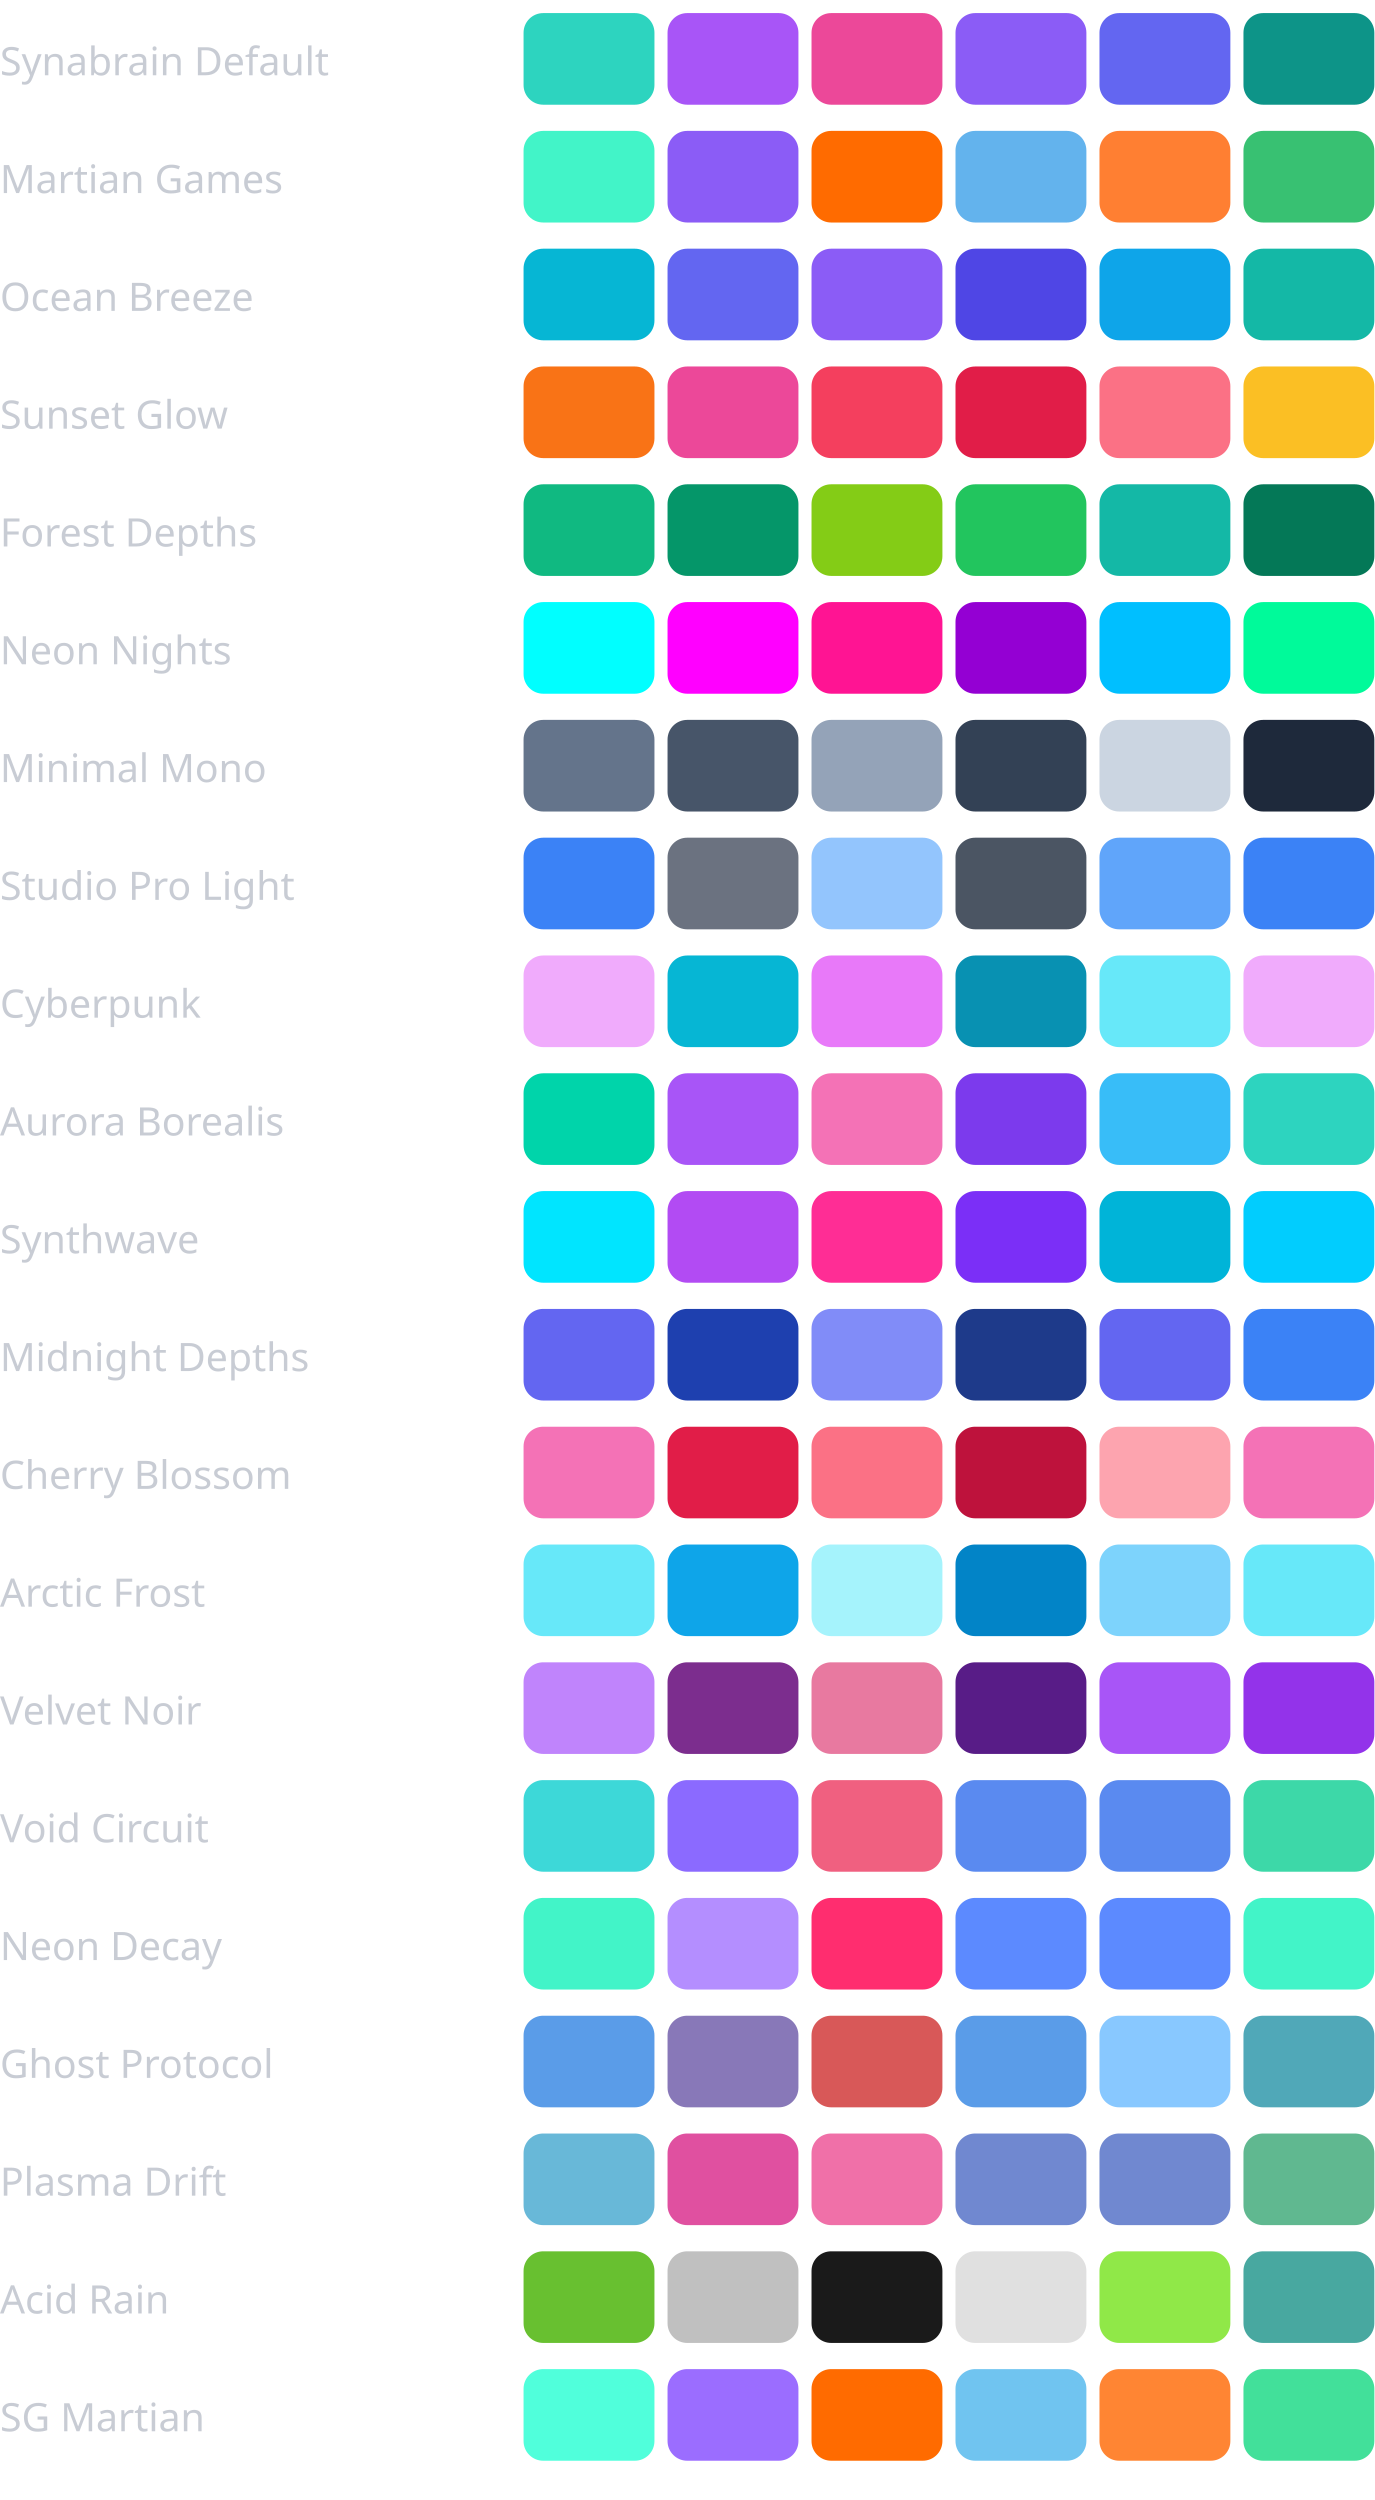
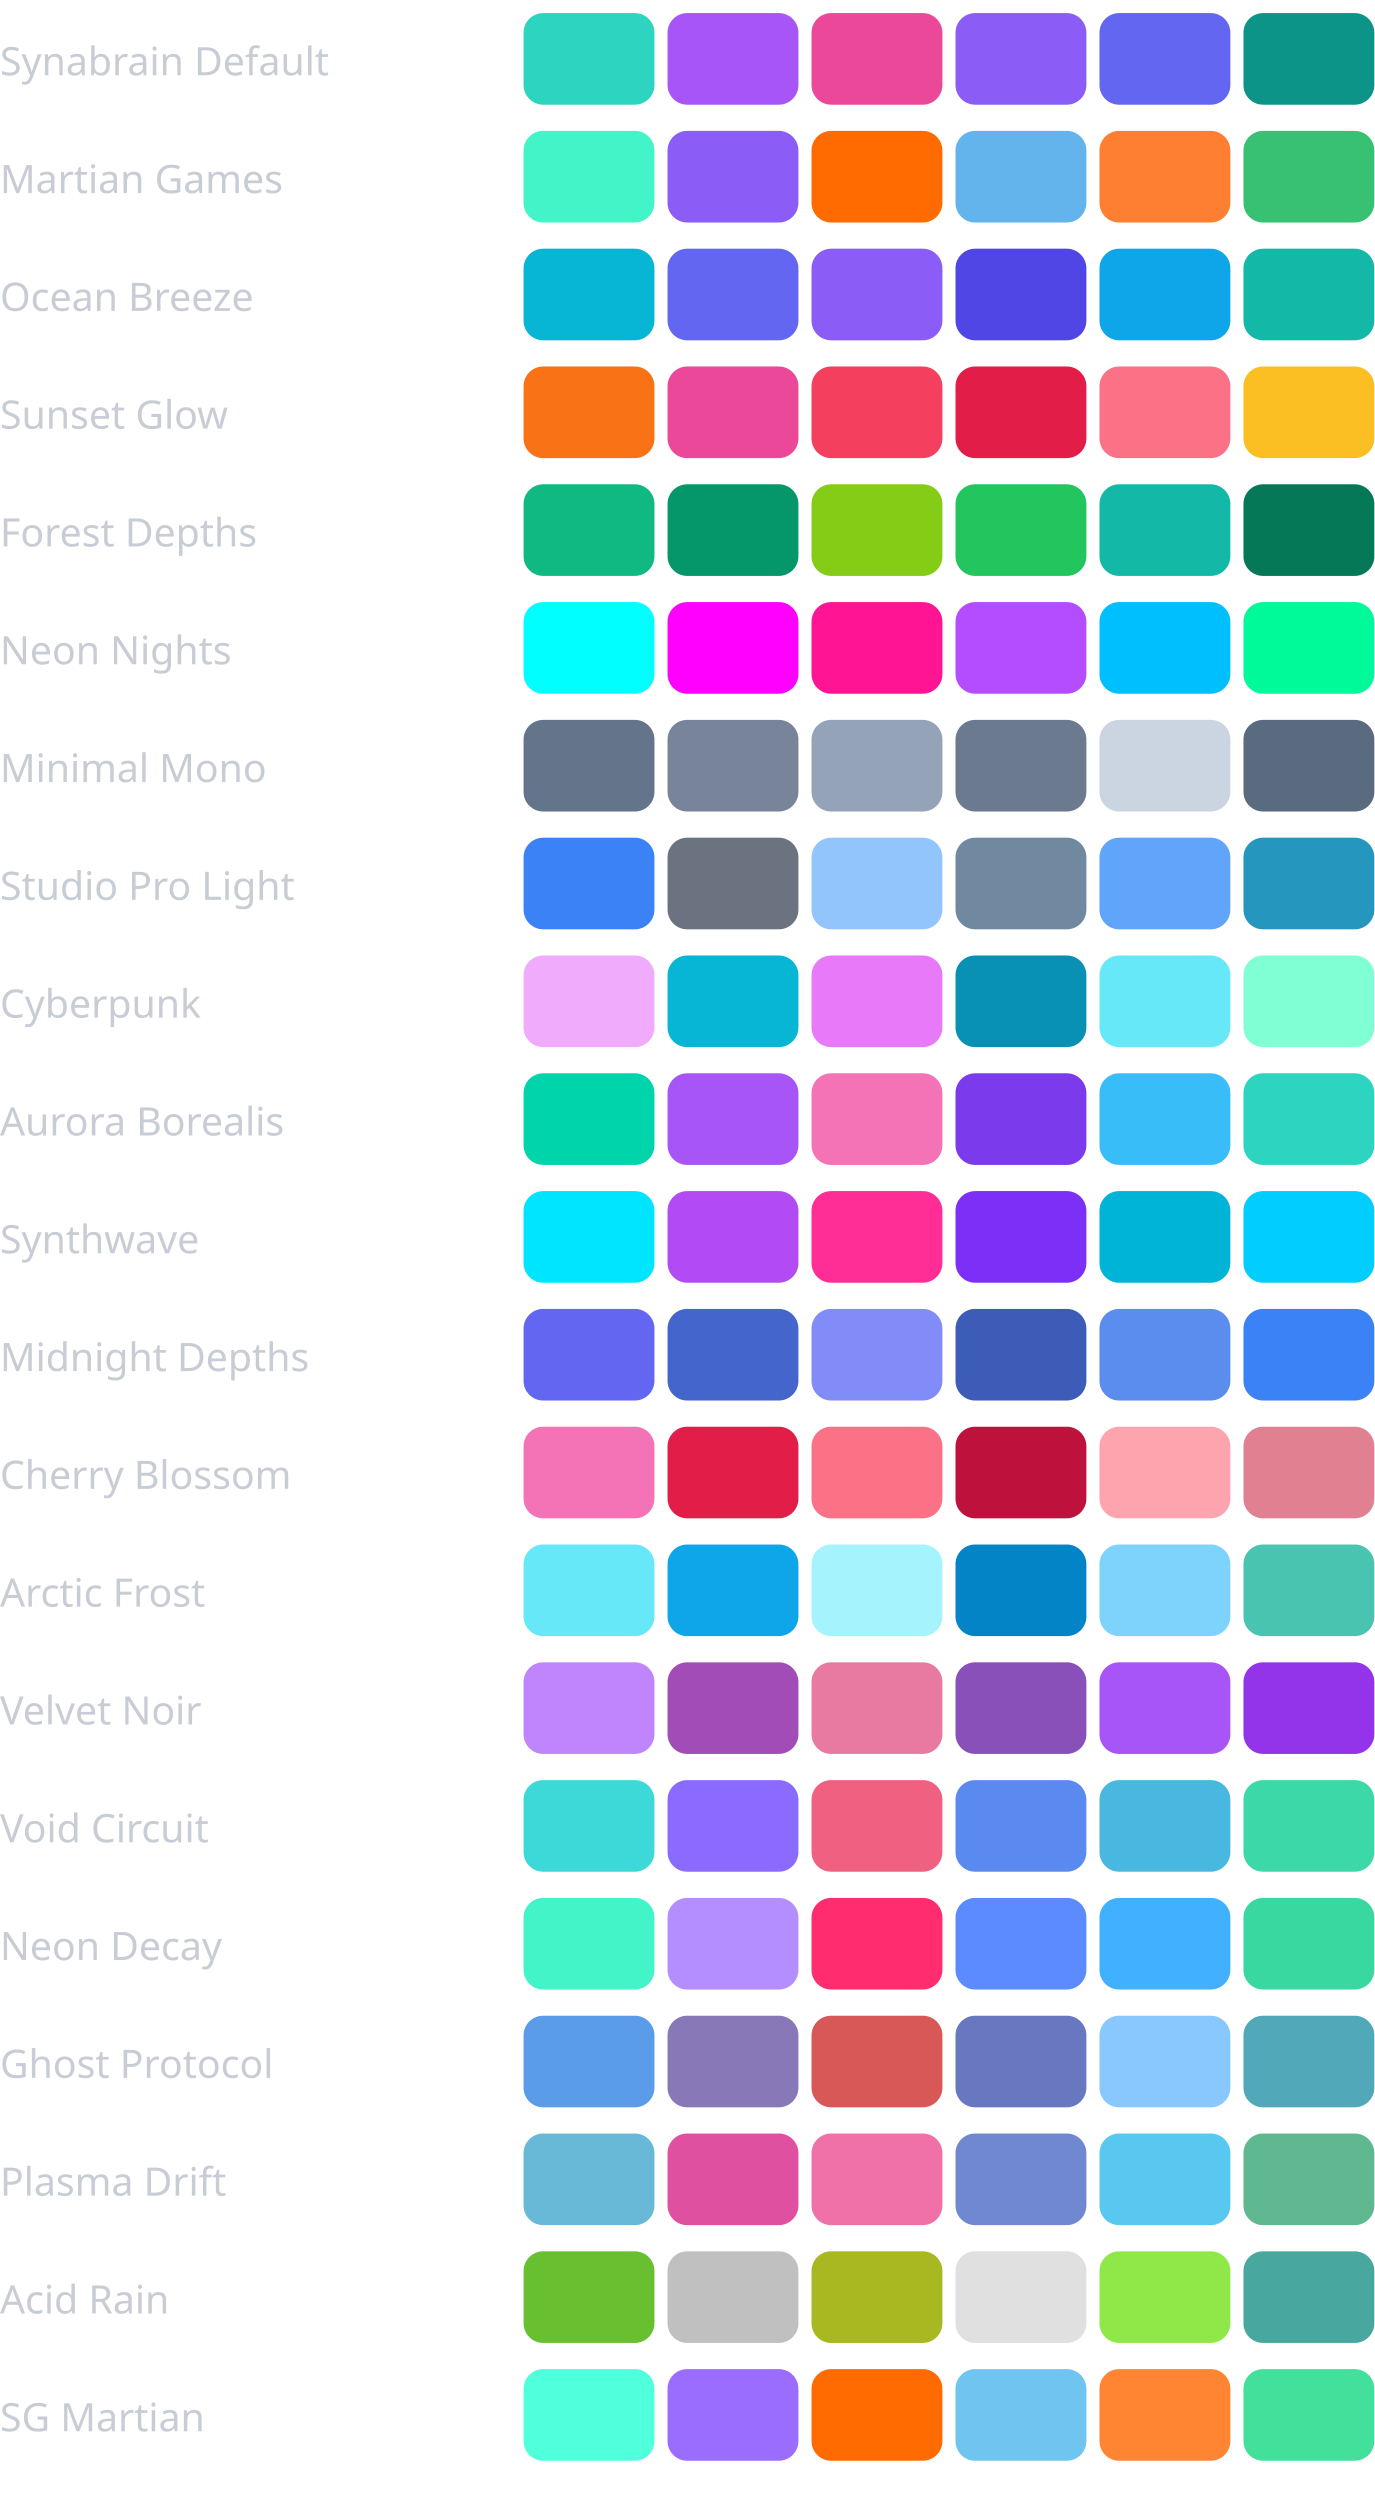
<svg xmlns="http://www.w3.org/2000/svg" width="420" height="764" viewBox="0 0 420 764" style="background:#0a0e14;padding:8px">
  <text x="0" y="23" font-family="system-ui, sans-serif" font-size="12" fill="#c8ccd4">Synabrain Default</text>
  <rect x="160" y="4" width="40" height="28" rx="6" fill="#2dd4bf" />
  <rect x="204" y="4" width="40" height="28" rx="6" fill="#a855f7" />
  <rect x="248" y="4" width="40" height="28" rx="6" fill="#ec4899" />
  <rect x="292" y="4" width="40" height="28" rx="6" fill="#8b5cf6" />
  <rect x="336" y="4" width="40" height="28" rx="6" fill="#6366f1" />
  <rect x="380" y="4" width="40" height="28" rx="6" fill="#0d9488" />
  <text x="0" y="59" font-family="system-ui, sans-serif" font-size="12" fill="#c8ccd4">Martian Games</text>
  <rect x="160" y="40" width="40" height="28" rx="6" fill="#42f4c8" />
  <rect x="204" y="40" width="40" height="28" rx="6" fill="#8B5CF6" />
  <rect x="248" y="40" width="40" height="28" rx="6" fill="#FF6B00" />
  <rect x="292" y="40" width="40" height="28" rx="6" fill="#63B3ED" />
  <rect x="336" y="40" width="40" height="28" rx="6" fill="#FF7F32" />
  <rect x="380" y="40" width="40" height="28" rx="6" fill="#38C172" />
  <text x="0" y="95" font-family="system-ui, sans-serif" font-size="12" fill="#c8ccd4">Ocean Breeze</text>
  <rect x="160" y="76" width="40" height="28" rx="6" fill="#06b6d4" />
  <rect x="204" y="76" width="40" height="28" rx="6" fill="#6366f1" />
  <rect x="248" y="76" width="40" height="28" rx="6" fill="#8b5cf6" />
  <rect x="292" y="76" width="40" height="28" rx="6" fill="#4f46e5" />
  <rect x="336" y="76" width="40" height="28" rx="6" fill="#0ea5e9" />
  <rect x="380" y="76" width="40" height="28" rx="6" fill="#14b8a6" />
  <text x="0" y="131" font-family="system-ui, sans-serif" font-size="12" fill="#c8ccd4">Sunset Glow</text>
  <rect x="160" y="112" width="40" height="28" rx="6" fill="#f97316" />
  <rect x="204" y="112" width="40" height="28" rx="6" fill="#ec4899" />
  <rect x="248" y="112" width="40" height="28" rx="6" fill="#f43f5e" />
  <rect x="292" y="112" width="40" height="28" rx="6" fill="#e11d48" />
  <rect x="336" y="112" width="40" height="28" rx="6" fill="#fb7185" />
  <rect x="380" y="112" width="40" height="28" rx="6" fill="#fbbf24" />
  <text x="0" y="167" font-family="system-ui, sans-serif" font-size="12" fill="#c8ccd4">Forest Depths</text>
  <rect x="160" y="148" width="40" height="28" rx="6" fill="#10b981" />
  <rect x="204" y="148" width="40" height="28" rx="6" fill="#059669" />
  <rect x="248" y="148" width="40" height="28" rx="6" fill="#84cc16" />
  <rect x="292" y="148" width="40" height="28" rx="6" fill="#22c55e" />
  <rect x="336" y="148" width="40" height="28" rx="6" fill="#14b8a6" />
  <rect x="380" y="148" width="40" height="28" rx="6" fill="#047857" />
  <text x="0" y="203" font-family="system-ui, sans-serif" font-size="12" fill="#c8ccd4">Neon Nights</text>
  <rect x="160" y="184" width="40" height="28" rx="6" fill="#00ffff" />
  <rect x="204" y="184" width="40" height="28" rx="6" fill="#ff00ff" />
  <rect x="248" y="184" width="40" height="28" rx="6" fill="#ff1493" />
-   <rect x="292" y="184" width="40" height="28" rx="6" fill="#9400d3" />
+   <rect x="292" y="184" width="40" height="28" rx="6" fill="#b44dff" />
  <rect x="336" y="184" width="40" height="28" rx="6" fill="#00bfff" />
  <rect x="380" y="184" width="40" height="28" rx="6" fill="#00fa9a" />
  <text x="0" y="239" font-family="system-ui, sans-serif" font-size="12" fill="#c8ccd4">Minimal Mono</text>
  <rect x="160" y="220" width="40" height="28" rx="6" fill="#64748b" />
-   <rect x="204" y="220" width="40" height="28" rx="6" fill="#475569" />
+   <rect x="204" y="220" width="40" height="28" rx="6" fill="#78849a" />
  <rect x="248" y="220" width="40" height="28" rx="6" fill="#94a3b8" />
-   <rect x="292" y="220" width="40" height="28" rx="6" fill="#334155" />
+   <rect x="292" y="220" width="40" height="28" rx="6" fill="#6b7a8e" />
  <rect x="336" y="220" width="40" height="28" rx="6" fill="#cbd5e1" />
-   <rect x="380" y="220" width="40" height="28" rx="6" fill="#1e293b" />
+   <rect x="380" y="220" width="40" height="28" rx="6" fill="#5a6b80" />
  <text x="0" y="275" font-family="system-ui, sans-serif" font-size="12" fill="#c8ccd4">Studio Pro Light</text>
  <rect x="160" y="256" width="40" height="28" rx="6" fill="#3b82f6" />
  <rect x="204" y="256" width="40" height="28" rx="6" fill="#6b7280" />
  <rect x="248" y="256" width="40" height="28" rx="6" fill="#93c5fd" />
-   <rect x="292" y="256" width="40" height="28" rx="6" fill="#4b5563" />
+   <rect x="292" y="256" width="40" height="28" rx="6" fill="#7088a0" />
  <rect x="336" y="256" width="40" height="28" rx="6" fill="#60a5fa" />
-   <rect x="380" y="256" width="40" height="28" rx="6" fill="#3b82f6" />
+   <rect x="380" y="256" width="40" height="28" rx="6" fill="#2596be" />
  <text x="0" y="311" font-family="system-ui, sans-serif" font-size="12" fill="#c8ccd4">Cyberpunk</text>
  <rect x="160" y="292" width="40" height="28" rx="6" fill="#f0abfc" />
  <rect x="204" y="292" width="40" height="28" rx="6" fill="#06b6d4" />
  <rect x="248" y="292" width="40" height="28" rx="6" fill="#e879f9" />
  <rect x="292" y="292" width="40" height="28" rx="6" fill="#0891b2" />
  <rect x="336" y="292" width="40" height="28" rx="6" fill="#67e8f9" />
-   <rect x="380" y="292" width="40" height="28" rx="6" fill="#f0abfc" />
+   <rect x="380" y="292" width="40" height="28" rx="6" fill="#80ffd4" />
  <text x="0" y="347" font-family="system-ui, sans-serif" font-size="12" fill="#c8ccd4">Aurora Borealis</text>
  <rect x="160" y="328" width="40" height="28" rx="6" fill="#00d4aa" />
  <rect x="204" y="328" width="40" height="28" rx="6" fill="#a855f7" />
  <rect x="248" y="328" width="40" height="28" rx="6" fill="#f472b6" />
  <rect x="292" y="328" width="40" height="28" rx="6" fill="#7c3aed" />
  <rect x="336" y="328" width="40" height="28" rx="6" fill="#38bdf8" />
  <rect x="380" y="328" width="40" height="28" rx="6" fill="#2dd4bf" />
  <text x="0" y="383" font-family="system-ui, sans-serif" font-size="12" fill="#c8ccd4">Synthwave</text>
  <rect x="160" y="364" width="40" height="28" rx="6" fill="#00e5ff" />
  <rect x="204" y="364" width="40" height="28" rx="6" fill="#b24bf3" />
  <rect x="248" y="364" width="40" height="28" rx="6" fill="#ff2d95" />
  <rect x="292" y="364" width="40" height="28" rx="6" fill="#7b2ff7" />
  <rect x="336" y="364" width="40" height="28" rx="6" fill="#00b4d8" />
  <rect x="380" y="364" width="40" height="28" rx="6" fill="#01cdfe" />
  <text x="0" y="419" font-family="system-ui, sans-serif" font-size="12" fill="#c8ccd4">Midnight Depths</text>
  <rect x="160" y="400" width="40" height="28" rx="6" fill="#6366f1" />
-   <rect x="204" y="400" width="40" height="28" rx="6" fill="#1e40af" />
+   <rect x="204" y="400" width="40" height="28" rx="6" fill="#4466cc" />
  <rect x="248" y="400" width="40" height="28" rx="6" fill="#818cf8" />
-   <rect x="292" y="400" width="40" height="28" rx="6" fill="#1e3a8a" />
-   <rect x="336" y="400" width="40" height="28" rx="6" fill="#6366f1" />
+   <rect x="292" y="400" width="40" height="28" rx="6" fill="#3d5cb8" />
+   <rect x="336" y="400" width="40" height="28" rx="6" fill="#5b8def" />
  <rect x="380" y="400" width="40" height="28" rx="6" fill="#3b82f6" />
  <text x="0" y="455" font-family="system-ui, sans-serif" font-size="12" fill="#c8ccd4">Cherry Blossom</text>
  <rect x="160" y="436" width="40" height="28" rx="6" fill="#f472b6" />
  <rect x="204" y="436" width="40" height="28" rx="6" fill="#e11d48" />
  <rect x="248" y="436" width="40" height="28" rx="6" fill="#fb7185" />
  <rect x="292" y="436" width="40" height="28" rx="6" fill="#be123c" />
  <rect x="336" y="436" width="40" height="28" rx="6" fill="#fda4af" />
-   <rect x="380" y="436" width="40" height="28" rx="6" fill="#f472b6" />
+   <rect x="380" y="436" width="40" height="28" rx="6" fill="#e08090" />
  <text x="0" y="491" font-family="system-ui, sans-serif" font-size="12" fill="#c8ccd4">Arctic Frost</text>
  <rect x="160" y="472" width="40" height="28" rx="6" fill="#67e8f9" />
  <rect x="204" y="472" width="40" height="28" rx="6" fill="#0ea5e9" />
  <rect x="248" y="472" width="40" height="28" rx="6" fill="#a5f3fc" />
  <rect x="292" y="472" width="40" height="28" rx="6" fill="#0284c7" />
  <rect x="336" y="472" width="40" height="28" rx="6" fill="#7dd3fc" />
-   <rect x="380" y="472" width="40" height="28" rx="6" fill="#67e8f9" />
+   <rect x="380" y="472" width="40" height="28" rx="6" fill="#48c4b0" />
  <text x="0" y="527" font-family="system-ui, sans-serif" font-size="12" fill="#c8ccd4">Velvet Noir</text>
  <rect x="160" y="508" width="40" height="28" rx="6" fill="#c084fc" />
-   <rect x="204" y="508" width="40" height="28" rx="6" fill="#7c2d8e" />
+   <rect x="204" y="508" width="40" height="28" rx="6" fill="#a24cb8" />
  <rect x="248" y="508" width="40" height="28" rx="6" fill="#e879a0" />
-   <rect x="292" y="508" width="40" height="28" rx="6" fill="#581c87" />
+   <rect x="292" y="508" width="40" height="28" rx="6" fill="#8850b8" />
  <rect x="336" y="508" width="40" height="28" rx="6" fill="#a855f7" />
  <rect x="380" y="508" width="40" height="28" rx="6" fill="#9333ea" />
  <text x="0" y="563" font-family="system-ui, sans-serif" font-size="12" fill="#c8ccd4">Void Circuit</text>
  <rect x="160" y="544" width="40" height="28" rx="6" fill="#3dd8d8" />
  <rect x="204" y="544" width="40" height="28" rx="6" fill="#8b6aff" />
  <rect x="248" y="544" width="40" height="28" rx="6" fill="#f06080" />
  <rect x="292" y="544" width="40" height="28" rx="6" fill="#5a8af0" />
-   <rect x="336" y="544" width="40" height="28" rx="6" fill="#5a8af0" />
+   <rect x="336" y="544" width="40" height="28" rx="6" fill="#48b8e0" />
  <rect x="380" y="544" width="40" height="28" rx="6" fill="#3dd8a8" />
  <text x="0" y="599" font-family="system-ui, sans-serif" font-size="12" fill="#c8ccd4">Neon Decay</text>
  <rect x="160" y="580" width="40" height="28" rx="6" fill="#42f4c8" />
  <rect x="204" y="580" width="40" height="28" rx="6" fill="#b48eff" />
  <rect x="248" y="580" width="40" height="28" rx="6" fill="#ff2d6f" />
  <rect x="292" y="580" width="40" height="28" rx="6" fill="#5c8aff" />
-   <rect x="336" y="580" width="40" height="28" rx="6" fill="#5c8aff" />
-   <rect x="380" y="580" width="40" height="28" rx="6" fill="#42f4c8" />
+   <rect x="336" y="580" width="40" height="28" rx="6" fill="#40b0ff" />
+   <rect x="380" y="580" width="40" height="28" rx="6" fill="#38d8a0" />
  <text x="0" y="635" font-family="system-ui, sans-serif" font-size="12" fill="#c8ccd4">Ghost Protocol</text>
  <rect x="160" y="616" width="40" height="28" rx="6" fill="#5a9ce8" />
  <rect x="204" y="616" width="40" height="28" rx="6" fill="#8878b8" />
  <rect x="248" y="616" width="40" height="28" rx="6" fill="#d85858" />
-   <rect x="292" y="616" width="40" height="28" rx="6" fill="#5a9ce8" />
+   <rect x="292" y="616" width="40" height="28" rx="6" fill="#6878c0" />
  <rect x="336" y="616" width="40" height="28" rx="6" fill="#88c8ff" />
  <rect x="380" y="616" width="40" height="28" rx="6" fill="#50a8b8" />
  <text x="0" y="671" font-family="system-ui, sans-serif" font-size="12" fill="#c8ccd4">Plasma Drift</text>
  <rect x="160" y="652" width="40" height="28" rx="6" fill="#68b8d8" />
  <rect x="204" y="652" width="40" height="28" rx="6" fill="#e050a0" />
  <rect x="248" y="652" width="40" height="28" rx="6" fill="#f070a8" />
  <rect x="292" y="652" width="40" height="28" rx="6" fill="#7088d0" />
-   <rect x="336" y="652" width="40" height="28" rx="6" fill="#7088d0" />
+   <rect x="336" y="652" width="40" height="28" rx="6" fill="#58c8f0" />
  <rect x="380" y="652" width="40" height="28" rx="6" fill="#60b890" />
  <text x="0" y="707" font-family="system-ui, sans-serif" font-size="12" fill="#c8ccd4">Acid Rain</text>
  <rect x="160" y="688" width="40" height="28" rx="6" fill="#68c030" />
  <rect x="204" y="688" width="40" height="28" rx="6" fill="#c0c0c0" />
-   <rect x="248" y="688" width="40" height="28" rx="6" fill="#1a1a1a" />
+   <rect x="248" y="688" width="40" height="28" rx="6" fill="#a8b820" />
  <rect x="292" y="688" width="40" height="28" rx="6" fill="#e0e0e0" />
  <rect x="336" y="688" width="40" height="28" rx="6" fill="#90e848" />
  <rect x="380" y="688" width="40" height="28" rx="6" fill="#48a8a0" />
  <text x="0" y="743" font-family="system-ui, sans-serif" font-size="12" fill="#c8ccd4">SG Martian</text>
  <rect x="160" y="724" width="40" height="28" rx="6" fill="#50ffdb" />
  <rect x="204" y="724" width="40" height="28" rx="6" fill="#9b6dff" />
  <rect x="248" y="724" width="40" height="28" rx="6" fill="#FF6B00" />
  <rect x="292" y="724" width="40" height="28" rx="6" fill="#70c4f0" />
  <rect x="336" y="724" width="40" height="28" rx="6" fill="#FF8533" />
  <rect x="380" y="724" width="40" height="28" rx="6" fill="#42e09a" />
</svg>
